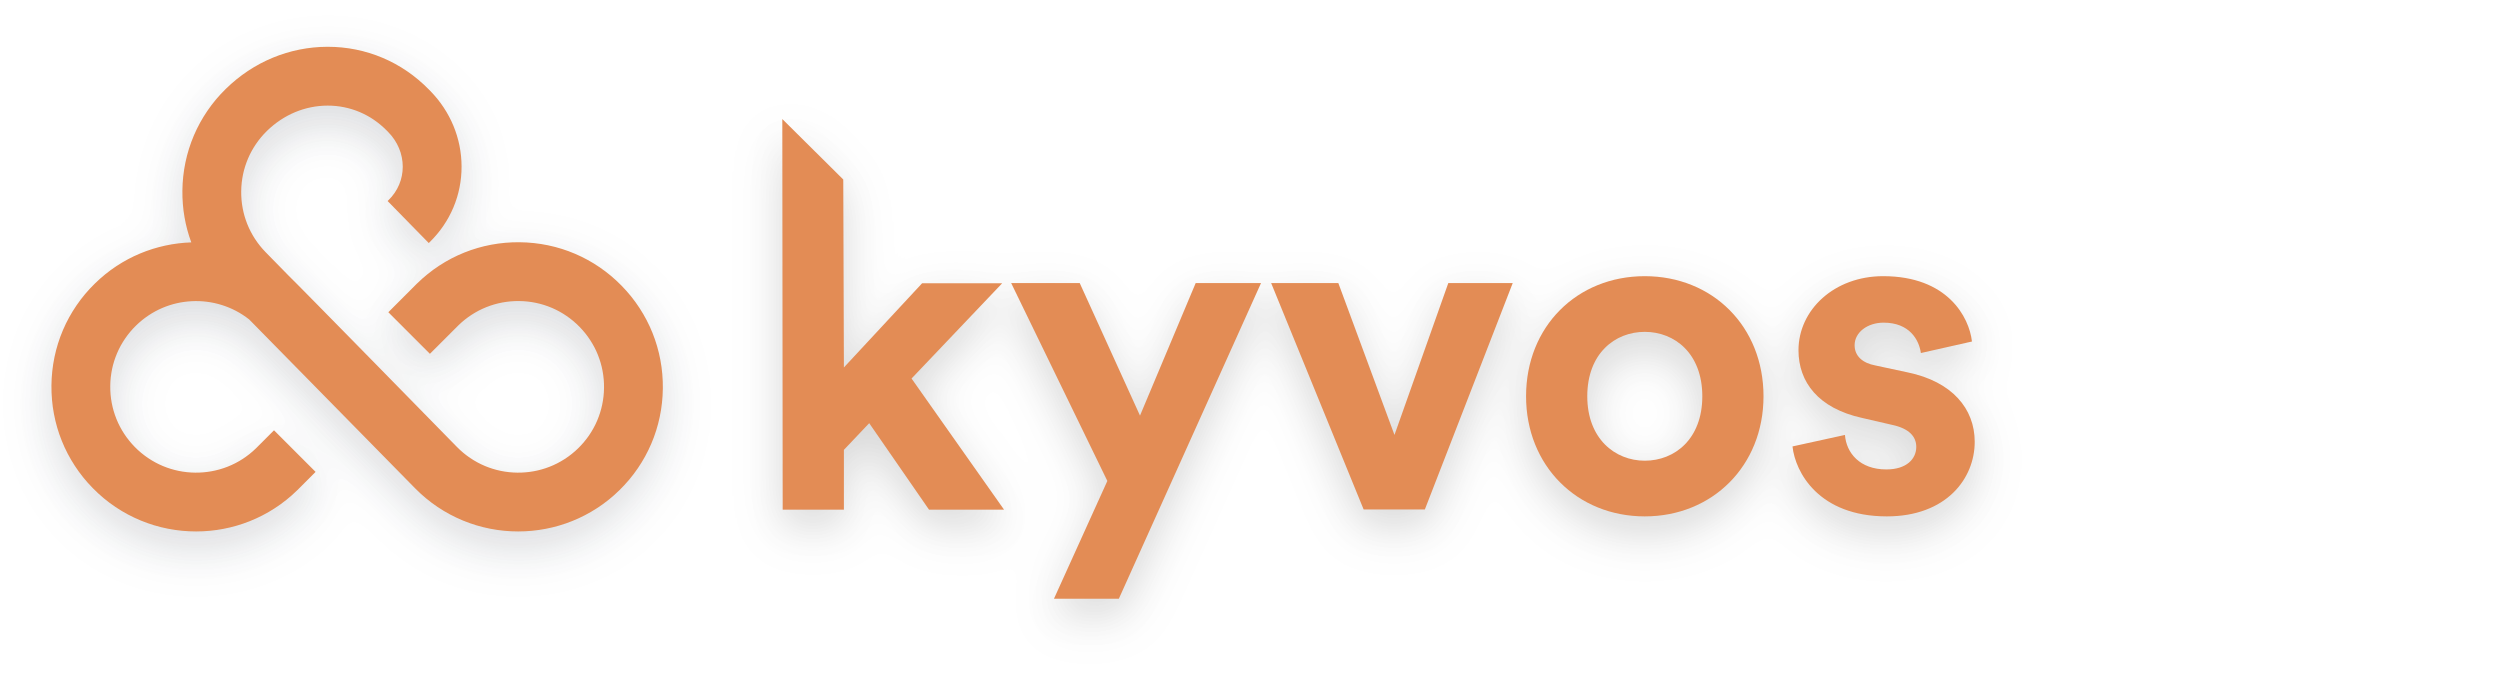
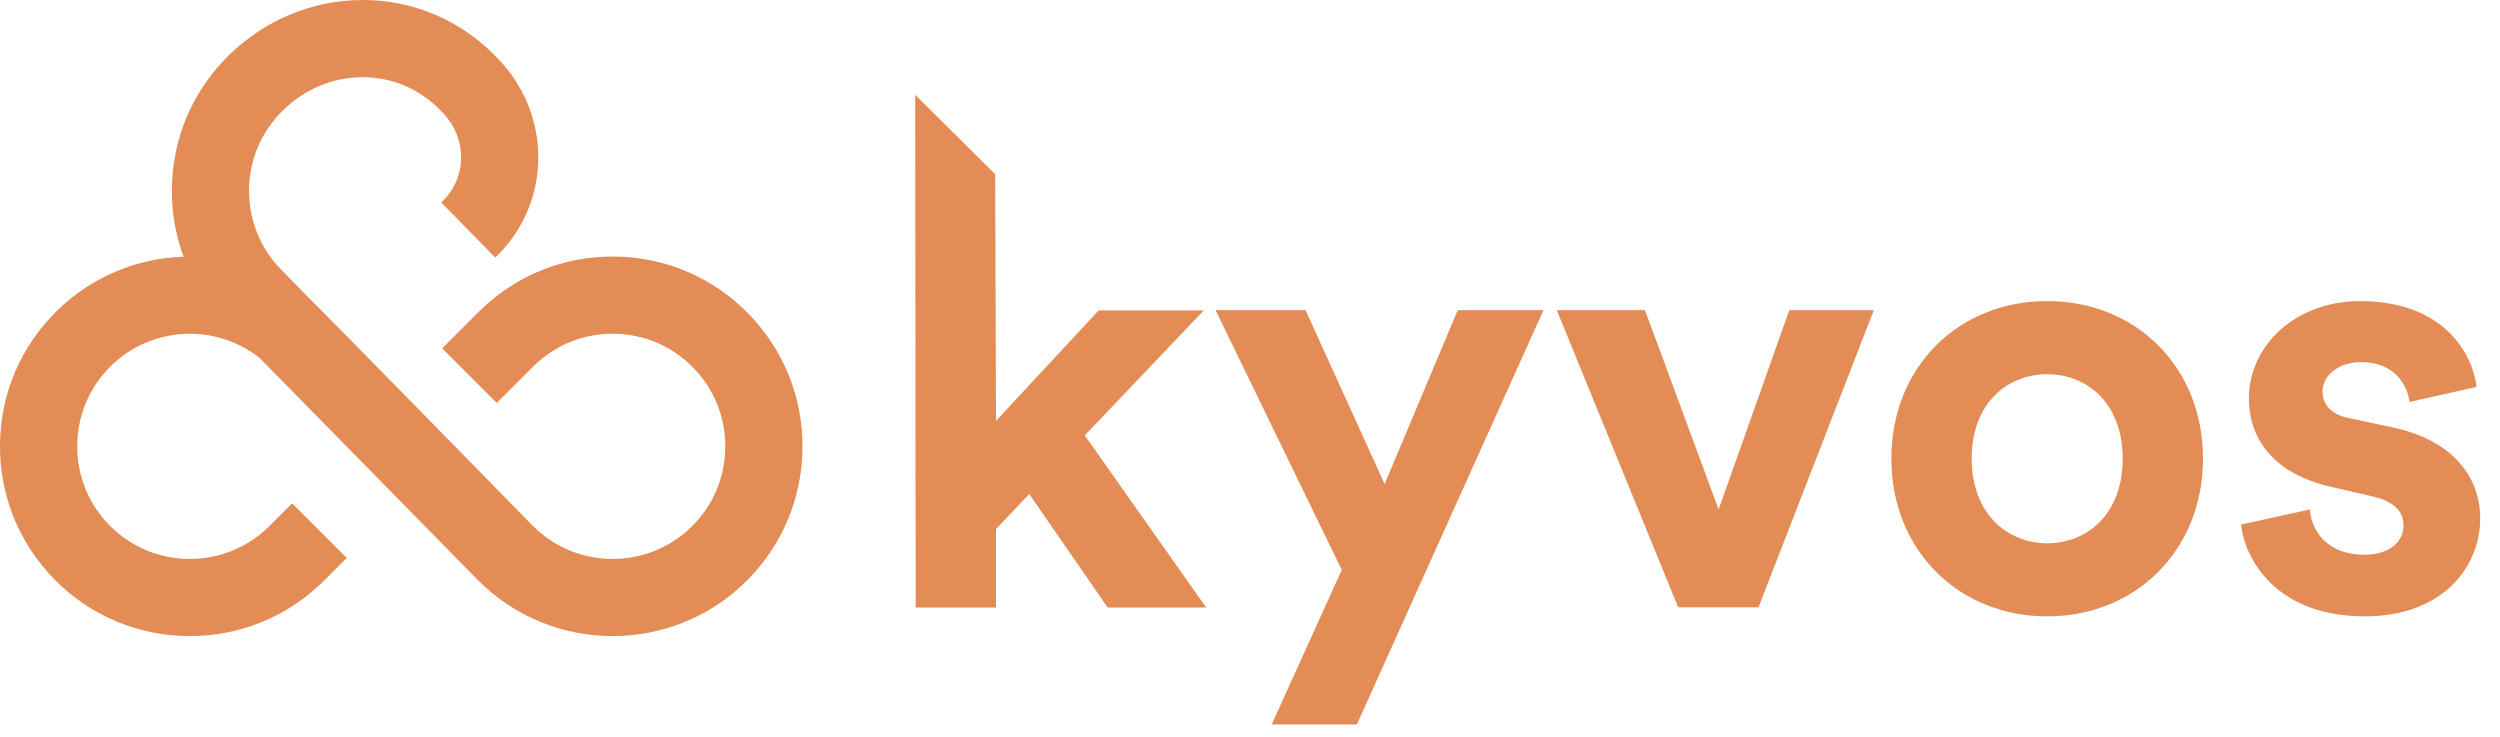
- <svg xmlns="http://www.w3.org/2000/svg" width="147" height="40" viewBox="0 0 147 40" fill="none">
-   <g filter="url(#filter0_dd_179_46024)">
-     <path d="M36.548 16.798C34.958 15.175 32.832 14.268 30.561 14.244C28.289 14.219 26.144 15.082 24.521 16.672C24.517 16.676 24.512 16.68 24.508 16.684L22.834 18.359L25.279 20.804L26.947 19.137C27.909 18.197 29.179 17.689 30.524 17.702C31.872 17.716 33.134 18.254 34.077 19.218C35.02 20.181 35.531 21.453 35.517 22.801C35.503 24.149 34.965 25.411 34.002 26.354C32.014 28.301 28.812 28.267 26.864 26.277C26.864 26.277 17.2 16.405 16.987 16.226L15.623 14.833C14.68 13.87 14.168 12.597 14.183 11.249C14.197 9.902 14.735 8.64 15.698 7.697C16.673 6.742 17.938 6.214 19.259 6.21C20.575 6.207 21.811 6.727 22.742 7.678L22.834 7.772C23.379 8.328 23.68 9.047 23.682 9.797C23.683 10.538 23.389 11.235 22.853 11.76L22.792 11.82L25.211 14.291L25.272 14.231C26.481 13.048 27.144 11.47 27.14 9.789C27.136 8.132 26.484 6.556 25.305 5.352L25.213 5.258C23.629 3.641 21.521 2.751 19.275 2.751C19.266 2.751 19.257 2.751 19.248 2.751C17.021 2.758 14.901 3.637 13.278 5.226C11.655 6.815 10.748 8.942 10.725 11.213C10.713 12.267 10.893 13.293 11.248 14.252C9.194 14.32 7.159 15.124 5.579 16.672C3.956 18.261 3.049 20.387 3.025 22.659C3.001 24.93 3.863 27.075 5.452 28.698C7.115 30.397 9.322 31.249 11.53 31.249C13.678 31.249 15.827 30.442 17.479 28.825C17.483 28.82 17.488 28.816 17.492 28.812L18.557 27.747L16.112 25.301L15.053 26.36C13.065 28.3 9.868 28.265 7.923 26.279C6.98 25.316 6.469 24.043 6.483 22.695C6.497 21.347 7.035 20.086 7.998 19.143C9.829 17.349 12.689 17.236 14.651 18.783L24.395 28.698C26.058 30.397 28.264 31.249 30.472 31.249C32.62 31.248 34.769 30.442 36.421 28.825C38.044 27.235 38.951 25.109 38.975 22.837C38.999 20.566 38.137 18.421 36.548 16.798Z" fill="#E38C55" />
-   </g>
-   <g filter="url(#filter1_dd_179_46024)">
-     <path d="M61.973 35.206L65.112 28.28L59.457 16.645H63.488L67.032 24.438L70.306 16.645H74.148L65.788 35.206L61.973 35.206Z" fill="#E38C55" />
-     <path d="M83.781 29.957H80.182L74.744 16.645H78.694L81.995 25.574L85.16 16.645H88.948L83.781 29.957Z" fill="#E38C55" />
-     <path d="M103.694 23.301C103.694 27.387 100.691 30.363 96.714 30.363C92.736 30.363 89.733 27.387 89.733 23.301C89.733 19.189 92.736 16.239 96.714 16.239C100.691 16.239 103.694 19.189 103.694 23.301ZM100.096 23.301C100.096 20.785 98.472 19.513 96.714 19.513C94.955 19.513 93.332 20.785 93.332 23.301C93.332 25.79 94.955 27.089 96.714 27.089C98.472 27.089 100.096 25.817 100.096 23.301Z" fill="#E38C55" />
-     <path d="M108.483 25.574C108.564 26.629 109.349 27.603 110.918 27.603C112.109 27.603 112.677 26.981 112.677 26.277C112.677 25.682 112.271 25.195 111.243 24.979L109.484 24.573C106.914 24.005 105.751 22.462 105.751 20.595C105.751 18.214 107.861 16.239 110.729 16.239C114.517 16.239 115.789 18.647 115.951 20.081L112.948 20.758C112.839 19.973 112.271 18.972 110.756 18.972C109.809 18.972 109.051 19.54 109.051 20.298C109.051 20.947 109.538 21.353 110.269 21.488L112.163 21.894C114.787 22.435 116.113 24.032 116.113 25.98C116.113 28.144 114.436 30.363 110.945 30.363C106.941 30.363 105.561 27.765 105.399 26.25L108.483 25.574Z" fill="#E38C55" />
-     <path d="M58.929 16.655H54.221L49.621 21.607L49.584 10.555L46 7L46.022 29.969H49.621V26.451L51.109 24.882L54.627 29.969H59.038L53.599 22.257L58.929 16.655Z" fill="#E38C55" />
-   </g>
-   <defs>
-     <filter id="filter0_dd_179_46024" x="0.024" y="0.751" width="41.952" height="34.497" filterUnits="userSpaceOnUse" color-interpolation-filters="sRGB">
-       <feFlood flood-opacity="0" result="BackgroundImageFix" />
-       <feColorMatrix in="SourceAlpha" type="matrix" values="0 0 0 0 0 0 0 0 0 0 0 0 0 0 0 0 0 0 127 0" result="hardAlpha" />
-       <feOffset dy="1" />
-       <feGaussianBlur stdDeviation="1" />
-       <feColorMatrix type="matrix" values="0 0 0 0 0.063 0 0 0 0 0.094 0 0 0 0 0.157 0 0 0 0.06 0" />
-       <feBlend mode="normal" in2="BackgroundImageFix" result="effect1_dropShadow_179_46024" />
-       <feColorMatrix in="SourceAlpha" type="matrix" values="0 0 0 0 0 0 0 0 0 0 0 0 0 0 0 0 0 0 127 0" result="hardAlpha" />
-       <feOffset dy="1" />
-       <feGaussianBlur stdDeviation="1.5" />
-       <feColorMatrix type="matrix" values="0 0 0 0 0.063 0 0 0 0 0.094 0 0 0 0 0.157 0 0 0 0.1 0" />
-       <feBlend mode="normal" in2="effect1_dropShadow_179_46024" result="effect2_dropShadow_179_46024" />
-       <feBlend mode="normal" in="SourceGraphic" in2="effect2_dropShadow_179_46024" result="shape" />
-     </filter>
-     <filter id="filter1_dd_179_46024" x="43" y="5" width="76.113" height="34.206" filterUnits="userSpaceOnUse" color-interpolation-filters="sRGB">
-       <feFlood flood-opacity="0" result="BackgroundImageFix" />
-       <feColorMatrix in="SourceAlpha" type="matrix" values="0 0 0 0 0 0 0 0 0 0 0 0 0 0 0 0 0 0 127 0" result="hardAlpha" />
-       <feOffset dy="1" />
-       <feGaussianBlur stdDeviation="1" />
-       <feColorMatrix type="matrix" values="0 0 0 0 0 0 0 0 0 0 0 0 0 0 0 0 0 0 0.06 0" />
-       <feBlend mode="normal" in2="BackgroundImageFix" result="effect1_dropShadow_179_46024" />
-       <feColorMatrix in="SourceAlpha" type="matrix" values="0 0 0 0 0 0 0 0 0 0 0 0 0 0 0 0 0 0 127 0" result="hardAlpha" />
-       <feOffset dy="1" />
-       <feGaussianBlur stdDeviation="1.5" />
-       <feColorMatrix type="matrix" values="0 0 0 0 0 0 0 0 0 0 0 0 0 0 0 0 0 0 0.1 0" />
-       <feBlend mode="normal" in2="effect1_dropShadow_179_46024" result="effect2_dropShadow_179_46024" />
-       <feBlend mode="normal" in="SourceGraphic" in2="effect2_dropShadow_179_46024" result="shape" />
-     </filter>
-   </defs>
+ <svg xmlns="http://www.w3.org/2000/svg" width="112" height="33" viewBox="0 0 112 33" fill="none">
+   <path d="M33.523 14.047C31.934 12.424 29.808 11.517 27.536 11.493C25.264 11.468 23.12 12.331 21.497 13.92C21.492 13.925 21.488 13.929 21.484 13.933L19.809 15.607L22.255 18.053L23.922 16.385C24.885 15.446 26.155 14.938 27.5 14.951C28.848 14.965 30.109 15.503 31.052 16.466C31.996 17.429 32.507 18.702 32.493 20.05C32.479 21.398 31.941 22.659 30.978 23.602C28.989 25.549 25.788 25.516 23.84 23.526C23.84 23.526 14.176 13.653 13.963 13.475L12.599 12.082C11.656 11.119 11.144 9.846 11.158 8.498C11.172 7.15 11.711 5.889 12.674 4.946C13.649 3.991 14.914 3.462 16.235 3.458C17.551 3.455 18.787 3.976 19.718 4.927L19.81 5.021C20.355 5.577 20.656 6.296 20.657 7.046C20.659 7.787 20.365 8.484 19.828 9.009L19.768 9.069L22.187 11.54L22.248 11.48C23.456 10.296 24.12 8.719 24.116 7.038C24.112 5.381 23.46 3.805 22.281 2.601L22.189 2.507C20.605 0.89 18.497 0 16.25 0C16.242 0 16.233 2.81029e-05 16.224 5.62058e-05C13.997 0.007 11.877 0.886 10.254 2.475C8.631 4.064 7.724 6.19 7.7 8.462C7.689 9.515 7.869 10.542 8.223 11.501C6.17 11.568 4.135 12.373 2.554 13.92C0.931 15.51 0.024 17.636 0 19.907C-0.023 22.179 0.839 24.324 2.428 25.947C4.091 27.645 6.298 28.497 8.505 28.497C10.653 28.497 12.803 27.691 14.455 26.073C14.459 26.069 14.463 26.065 14.468 26.061L15.533 24.995L13.088 22.55L12.029 23.608C10.041 25.549 6.844 25.514 4.899 23.527C3.956 22.564 3.444 21.292 3.459 19.944C3.473 18.596 4.011 17.334 4.974 16.391C6.805 14.598 9.665 14.485 11.627 16.032L21.37 25.947C23.034 27.646 25.24 28.498 27.448 28.497C29.595 28.497 31.745 27.691 33.397 26.073C35.02 24.484 35.927 22.358 35.951 20.086C35.975 17.815 35.113 15.67 33.523 14.047Z" fill="#E38C55" />
+   <path d="M56.973 32.456L60.111 25.53L54.457 13.895H58.488L62.032 21.688L65.306 13.895H69.148L60.788 32.456L56.973 32.456Z" fill="#E38C55" />
+   <path d="M78.781 27.207H75.182L69.744 13.895H73.694L76.995 22.824L80.16 13.895H83.948L78.781 27.207Z" fill="#E38C55" />
+   <path d="M98.694 20.551C98.694 24.637 95.691 27.613 91.714 27.613C87.736 27.613 84.733 24.637 84.733 20.551C84.733 16.439 87.736 13.489 91.714 13.489C95.691 13.489 98.694 16.439 98.694 20.551ZM95.096 20.551C95.096 18.035 93.472 16.763 91.714 16.763C89.955 16.763 88.332 18.035 88.332 20.551C88.332 23.04 89.955 24.339 91.714 24.339C93.472 24.339 95.096 23.067 95.096 20.551Z" fill="#E38C55" />
+   <path d="M103.483 22.824C103.564 23.879 104.349 24.853 105.918 24.853C107.109 24.853 107.677 24.231 107.677 23.527C107.677 22.932 107.271 22.445 106.243 22.229L104.484 21.823C101.914 21.255 100.751 19.712 100.751 17.846C100.751 15.464 102.861 13.489 105.729 13.489C109.517 13.489 110.789 15.897 110.951 17.331L107.948 18.008C107.839 17.223 107.271 16.222 105.756 16.222C104.809 16.222 104.051 16.79 104.051 17.548C104.051 18.197 104.538 18.603 105.269 18.738L107.163 19.144C109.787 19.685 111.113 21.282 111.113 23.23C111.113 25.394 109.436 27.613 105.945 27.613C101.941 27.613 100.561 25.015 100.399 23.5L103.483 22.824Z" fill="#E38C55" />
+   <path d="M53.929 13.905H49.221L44.621 18.857L44.584 7.805L41 4.25L41.022 27.219H44.621V23.701L46.109 22.132L49.627 27.219H54.038L48.599 19.507L53.929 13.905Z" fill="#E38C55" />
</svg>
